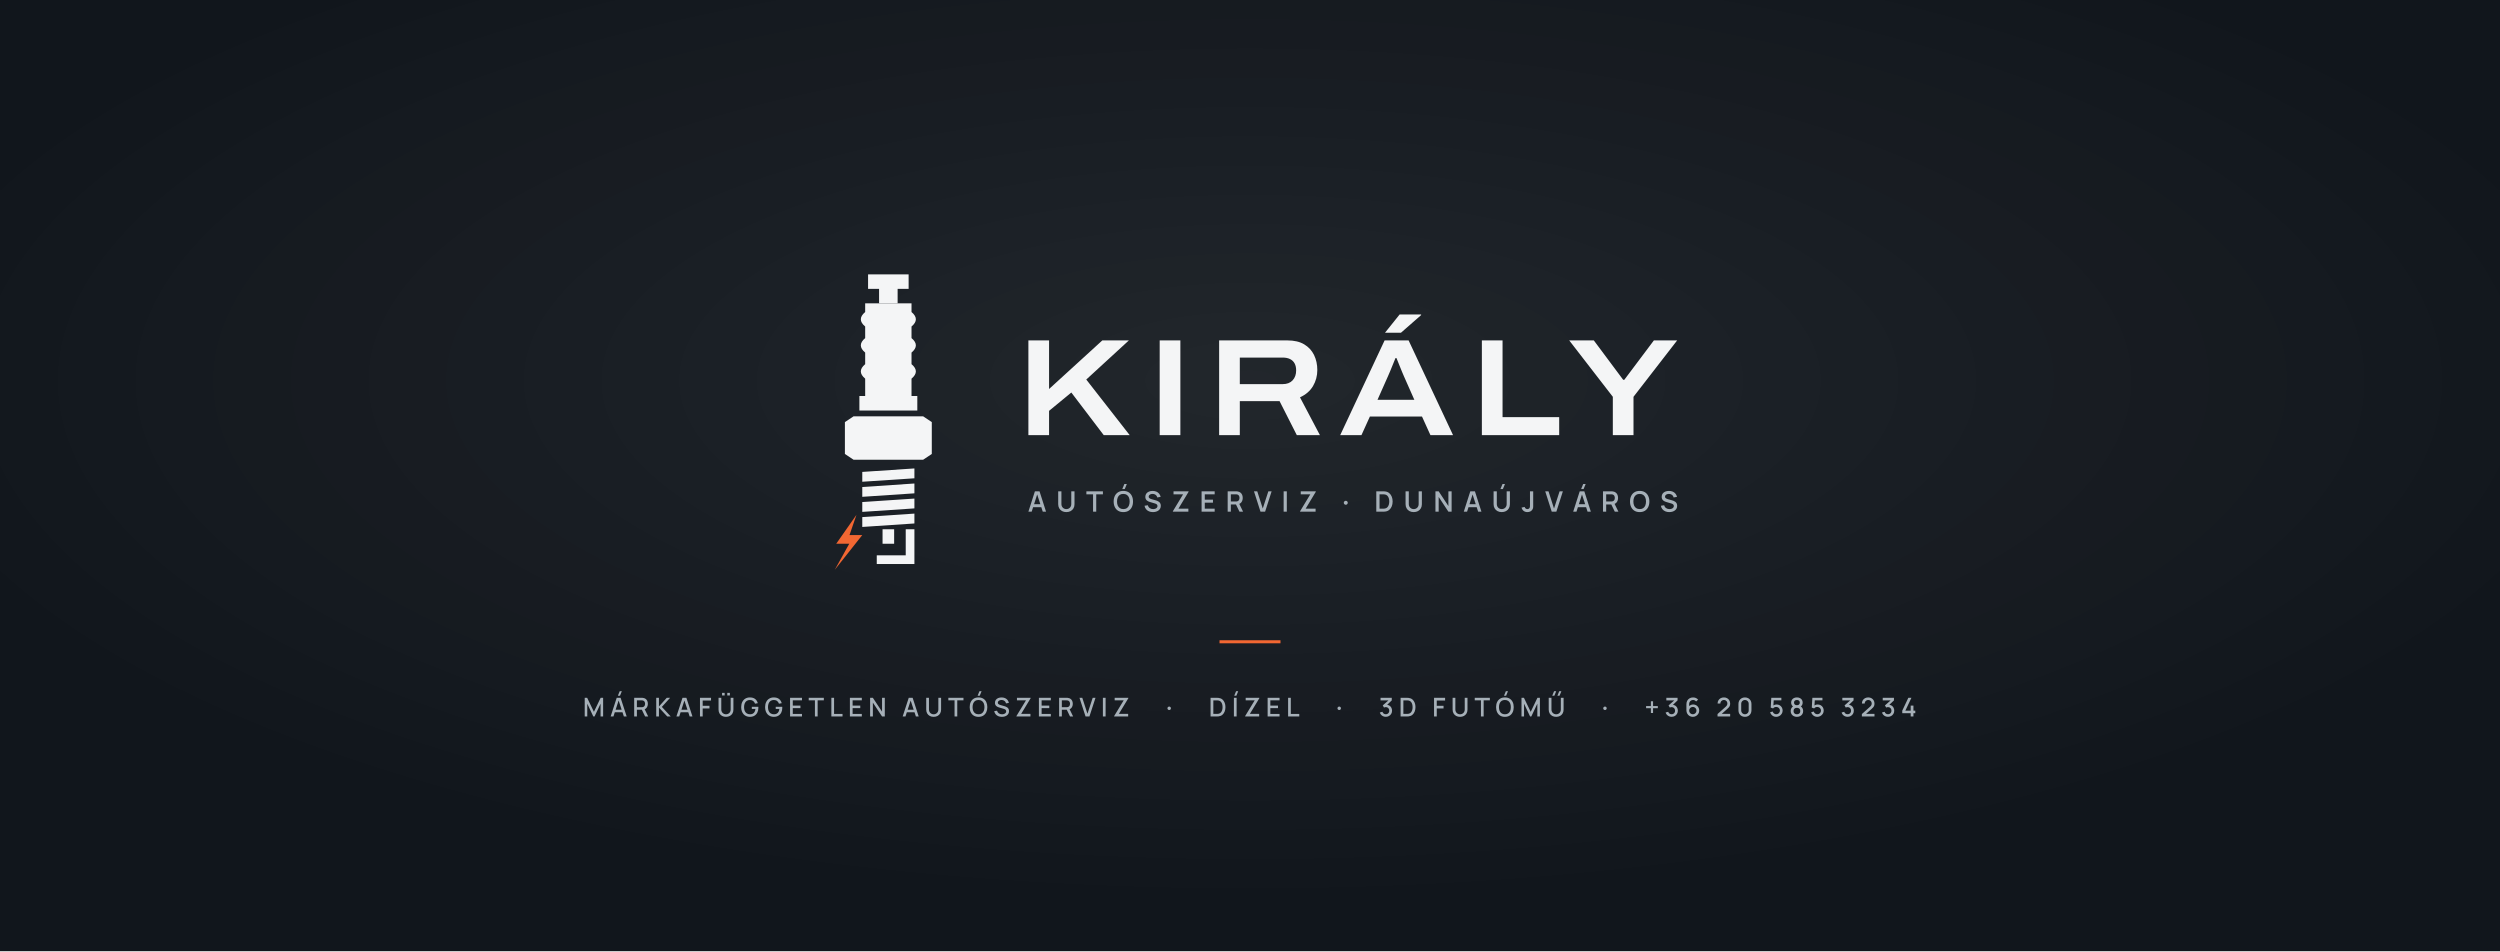
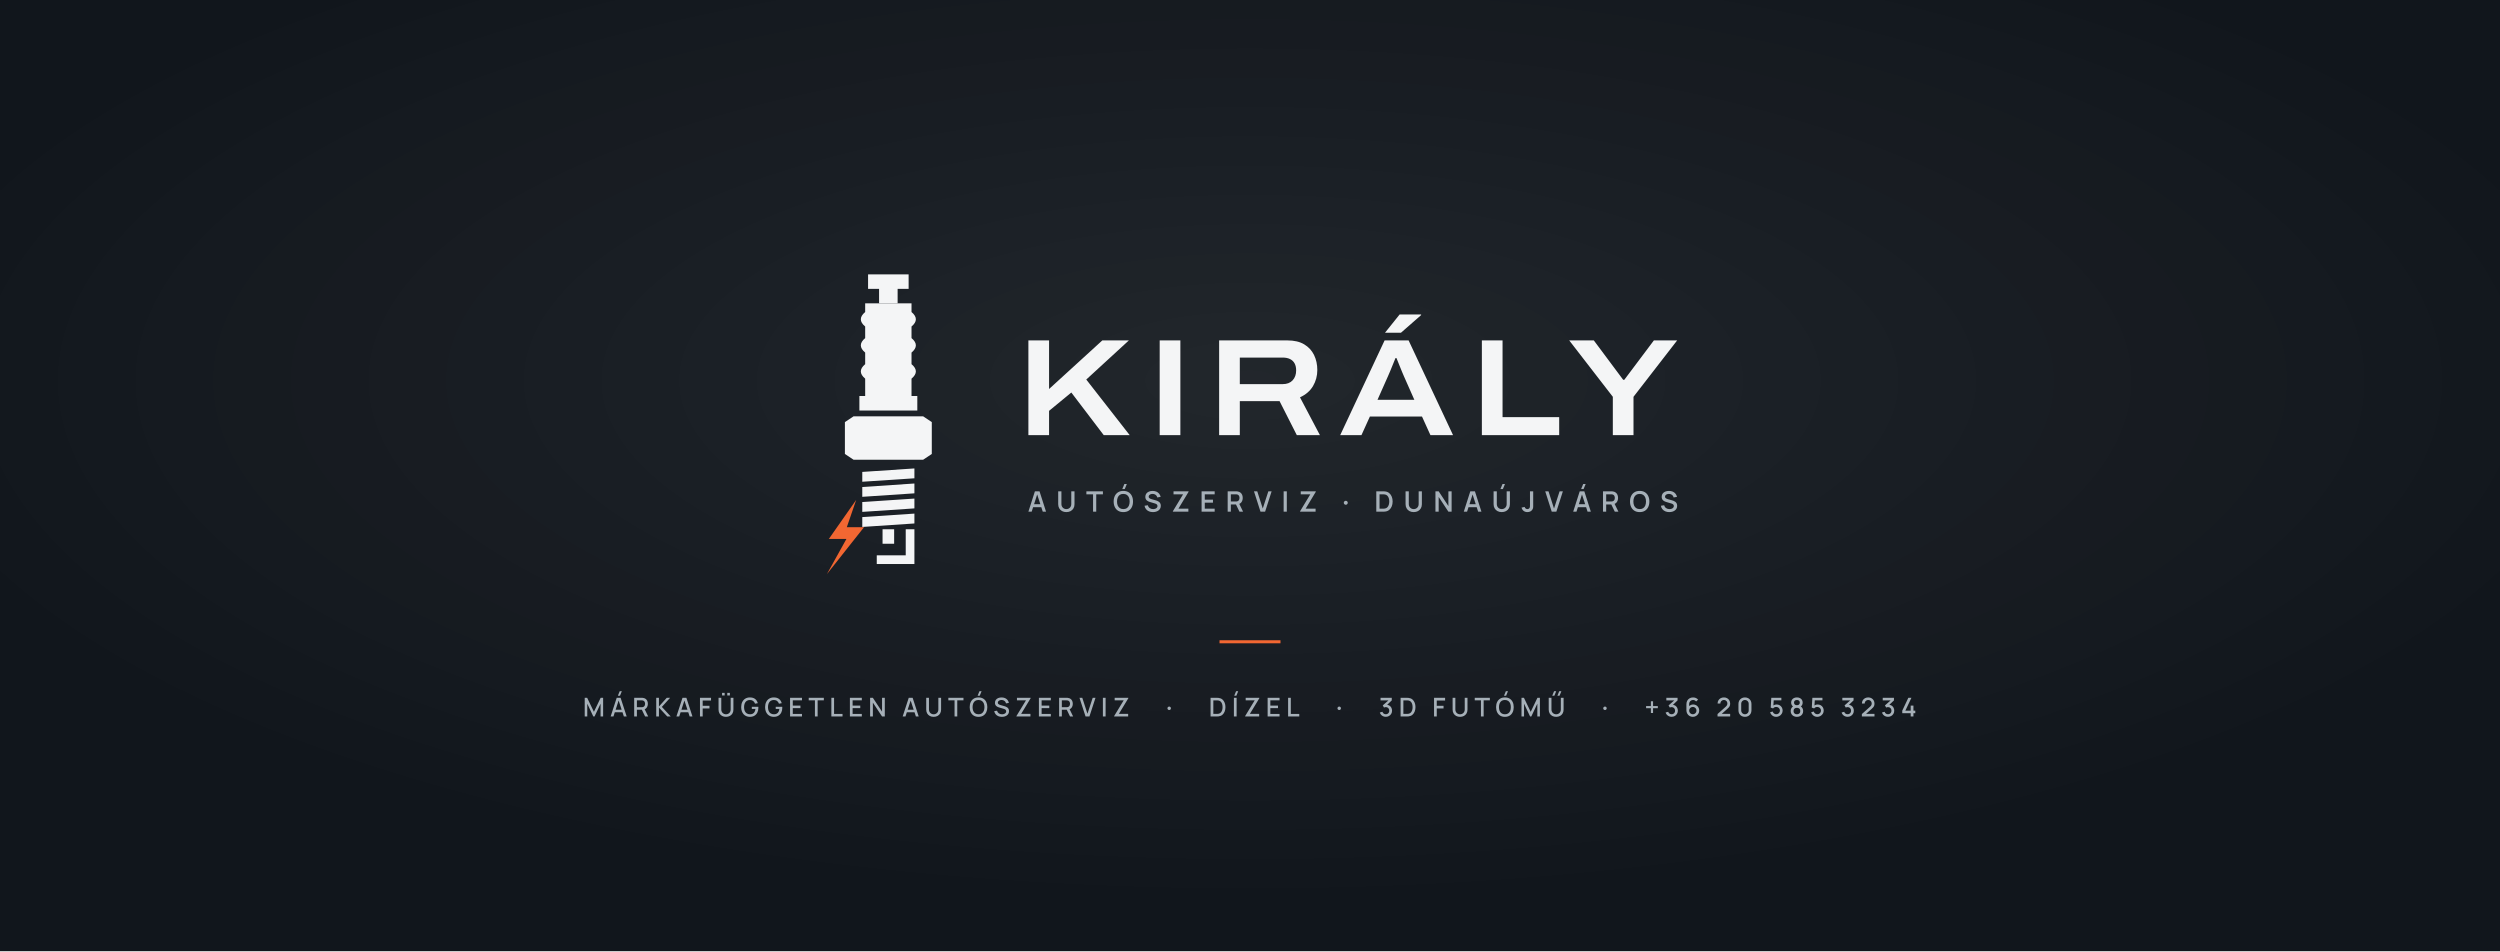
<svg xmlns="http://www.w3.org/2000/svg" viewBox="0 0 1640 624" width="1640" height="624">
  <defs>
    <radialGradient id="g" cx="50%" cy="40%" r="55%">
      <stop offset="0" stop-color="#fff" stop-opacity=".07" />
      <stop offset="1" stop-color="#fff" stop-opacity="0" />
    </radialGradient>
  </defs>
  <rect width="1640" height="624" fill="#11161C" />
  <rect width="1640" height="624" fill="url(#g)" />
  <rect x="800.0" y="420" width="40" height="2" fill="#F26732" />
  <g transform="translate(492.28 161.9) scale(2.2619)">
    <path d="M34.12 8H45.88V12.2H42.69V16.4H37.31V12.2H34.12Z" fill="#F4F5F6" />
    <path d="M33.28 16.4H46.72V18.92Q49.24 21.02 46.72 23.12V26.48Q49.24 28.58 46.72 30.68V34.04Q49.24 36.14 46.72 38.24V43.28H48.4V47.48H31.6V43.28H33.28V38.24Q30.76 36.14 33.28 34.04V30.68Q30.76 28.58 33.28 26.48V23.12Q30.76 21.02 33.28 18.92Z" fill="#F4F5F6" />
    <path d="M27.4 50.84L29.92 49.16H50.08L52.6 50.84V60.08L50.08 61.76H29.92L27.4 60.08Z" fill="#F4F5F6" />
    <path d="M32.44 65.29L47.56 64.28V67.14L32.44 68.14Z" fill="#F4F5F6" />
    <path d="M32.44 69.66L47.56 68.65V71.5L32.44 72.51Z" fill="#F4F5F6" />
    <path d="M32.44 74.02L47.56 73.02V75.87L32.44 76.88Z" fill="#F4F5F6" />
    <path d="M32.44 78.39L47.56 77.38V80.24L32.44 81.25Z" fill="#F4F5F6" />
    <rect x="38.32" y="81.92" width="3.36" height="4.2" fill="#F4F5F6" />
    <path d="M45.04 81.92H47.56V92H36.64V89.48H45.04Z" fill="#F4F5F6" />
-     <path d="M30.76 77.72L24.88 86.12H28.66L24.46 93.68L32.44 83.6H28.74Z" fill="#F26732" />
+     <path d="M30.68 73.39L22.74 84.73H27.84L22.17 94.94L32.94 81.33H27.95Z" fill="#F26732" />
    <path d="M80.615 54.62V27.149H86.612V41.245L102.057 27.149H109.759L97.401 38.496L109.991 54.62H102.465L93.069 42.262L86.612 47.578V54.62ZM118.695 54.62V27.149H124.692V54.62ZM135.935 54.62V27.149H155.744Q158.703 27.149 160.61 28.295Q162.516 29.442 163.462 31.381Q164.409 33.321 164.409 35.746Q164.409 38.263 163.167 40.381Q161.924 42.498 159.385 43.658L165.164 54.62H158.462L153.46 44.757H141.932V54.62ZM141.932 39.83H154.345Q156.223 39.83 157.247 38.73Q158.271 37.63 158.271 35.843Q158.271 34.654 157.825 33.823Q157.378 32.991 156.5 32.559Q155.623 32.127 154.345 32.127H141.932ZM171.05 54.62 183.926 27.149H190.886L203.773 54.62H197.216L194.771 49.231H179.656L177.212 54.62ZM181.864 44.375H192.552L189.533 37.555Q189.347 37.129 189.018 36.346Q188.688 35.562 188.352 34.714Q188.016 33.865 187.736 33.177Q187.456 32.488 187.367 32.276H187.08Q186.758 33.071 186.337 34.105Q185.916 35.138 185.529 36.084Q185.141 37.03 184.883 37.583ZM184.033 24.932 188.285 19.623H194.51L194.522 19.801L188.658 24.932ZM212.135 54.62V27.149H218.132V49.396H234.558V54.62ZM250.114 54.62V43.503L237.468 27.149H244.601L253.11 38.564H253.449L262.019 27.149H268.771L256.111 43.503V54.62Z" fill="#F4F5F6" />
    <path d="M80.615 76.82 82.505 70.917H83.845L85.735 76.82H84.782L83.054 71.479H83.275L81.568 76.82ZM81.632 75.514V74.652H84.722V75.514ZM91.625 76.943Q90.926 76.943 90.393 76.658Q89.86 76.372 89.56 75.854Q89.26 75.336 89.26 74.637V70.924L90.194 70.917V74.602Q90.194 74.957 90.314 75.231Q90.434 75.505 90.638 75.693Q90.841 75.881 91.098 75.978Q91.354 76.074 91.625 76.074Q91.902 76.074 92.158 75.976Q92.415 75.878 92.617 75.69Q92.819 75.502 92.937 75.228Q93.055 74.954 93.055 74.602V70.917H93.99V74.637Q93.99 75.335 93.69 75.853Q93.39 76.371 92.857 76.657Q92.324 76.943 91.625 76.943ZM99.37 76.82V71.784H97.433V70.917H102.229V71.784H100.292V76.82ZM108.555 70.272H107.844L108.452 68.796H109.164ZM108.152 76.943Q107.268 76.943 106.64 76.556Q106.011 76.168 105.678 75.476Q105.344 74.783 105.344 73.869Q105.344 72.955 105.678 72.262Q106.011 71.569 106.64 71.182Q107.268 70.794 108.152 70.794Q109.036 70.794 109.665 71.182Q110.293 71.569 110.626 72.262Q110.96 72.955 110.96 73.869Q110.96 74.783 110.626 75.476Q110.293 76.168 109.665 76.556Q109.036 76.943 108.152 76.943ZM108.152 76.07Q108.763 76.076 109.169 75.801Q109.575 75.526 109.779 75.028Q109.982 74.53 109.982 73.869Q109.982 73.208 109.779 72.715Q109.575 72.223 109.169 71.948Q108.763 71.674 108.152 71.668Q107.541 71.661 107.136 71.936Q106.731 72.211 106.527 72.709Q106.324 73.208 106.322 73.869Q106.32 74.53 106.523 75.022Q106.727 75.513 107.134 75.789Q107.541 76.064 108.152 76.07ZM116.729 76.943Q116.088 76.943 115.573 76.721Q115.059 76.498 114.727 76.085Q114.395 75.671 114.301 75.1L115.26 74.955Q115.392 75.488 115.811 75.782Q116.23 76.076 116.785 76.076Q117.12 76.076 117.41 75.97Q117.7 75.865 117.877 75.665Q118.055 75.464 118.055 75.18Q118.055 75.038 118.008 74.925Q117.96 74.811 117.871 74.725Q117.783 74.638 117.652 74.571Q117.521 74.503 117.356 74.453L115.838 74.004Q115.629 73.944 115.4 73.842Q115.172 73.741 114.975 73.572Q114.778 73.402 114.654 73.144Q114.53 72.885 114.53 72.51Q114.53 71.951 114.816 71.569Q115.101 71.186 115.585 70.992Q116.068 70.798 116.666 70.801Q117.268 70.807 117.743 71.011Q118.217 71.215 118.533 71.599Q118.849 71.983 118.976 72.528L117.986 72.698Q117.922 72.376 117.728 72.147Q117.535 71.918 117.254 71.796Q116.974 71.674 116.653 71.668Q116.341 71.661 116.08 71.761Q115.818 71.861 115.66 72.043Q115.502 72.224 115.502 72.465Q115.502 72.697 115.638 72.841Q115.775 72.984 115.979 73.069Q116.183 73.153 116.387 73.209L117.461 73.51Q117.672 73.567 117.937 73.665Q118.203 73.762 118.45 73.937Q118.697 74.112 118.858 74.397Q119.019 74.682 119.019 75.119Q119.019 75.571 118.834 75.914Q118.649 76.256 118.329 76.484Q118.009 76.712 117.597 76.828Q117.184 76.943 116.729 76.943ZM122.523 76.82V76.685L125.485 71.784H122.708V70.917H127.075V71.057L124.13 75.949H127.014V76.82ZM130.848 76.82V70.917H134.64V71.784H131.771V73.34H134.148V74.207H131.771V75.953H134.64V76.82ZM138.411 76.82V70.917H140.823Q140.909 70.917 141.041 70.924Q141.173 70.93 141.286 70.95Q141.79 71.028 142.122 71.289Q142.454 71.55 142.616 71.945Q142.778 72.341 142.778 72.823Q142.778 73.538 142.416 74.052Q142.053 74.566 141.315 74.691L140.93 74.73H139.333V76.82ZM141.832 76.82 140.667 74.418 141.602 74.197 142.881 76.82ZM139.333 73.863H140.786Q140.868 73.863 140.969 73.854Q141.07 73.846 141.159 73.824Q141.413 73.761 141.564 73.601Q141.714 73.44 141.779 73.233Q141.844 73.026 141.844 72.823Q141.844 72.621 141.779 72.414Q141.714 72.207 141.564 72.046Q141.413 71.886 141.159 71.823Q141.07 71.8 140.969 71.792Q140.868 71.784 140.786 71.784H139.333ZM147.929 76.82 146.039 70.917H146.992L148.589 75.908L150.206 70.917H151.159L149.269 76.82ZM154.643 76.82V70.917H155.565V76.82ZM159.418 76.82V76.685L162.38 71.784H159.603V70.917H163.97V71.057L161.025 75.949H163.909V76.82ZM172.676 74.811Q172.43 74.811 172.259 74.648Q172.088 74.485 172.088 74.238Q172.088 73.99 172.259 73.827Q172.43 73.664 172.676 73.664Q172.903 73.664 173.069 73.827Q173.236 73.99 173.236 74.238Q173.236 74.485 173.069 74.648Q172.903 74.811 172.676 74.811ZM181.516 76.82V70.917H183.381Q183.46 70.917 183.681 70.922Q183.903 70.926 184.107 70.952Q184.804 71.04 185.283 71.449Q185.763 71.858 186.008 72.488Q186.254 73.118 186.254 73.869Q186.254 74.621 186.008 75.251Q185.763 75.88 185.283 76.289Q184.804 76.697 184.107 76.785Q183.904 76.811 183.681 76.815Q183.458 76.82 183.381 76.82ZM182.457 75.947H183.381Q183.513 75.947 183.704 75.939Q183.895 75.932 184.043 75.904Q184.478 75.821 184.749 75.521Q185.021 75.221 185.149 74.787Q185.277 74.353 185.277 73.869Q185.277 73.369 185.146 72.935Q185.014 72.501 184.741 72.207Q184.468 71.913 184.043 71.834Q183.895 71.803 183.703 71.797Q183.51 71.791 183.381 71.791H182.457ZM192.37 76.943Q191.671 76.943 191.138 76.658Q190.606 76.372 190.305 75.854Q190.005 75.336 190.005 74.637V70.924L190.94 70.917V74.602Q190.94 74.957 191.059 75.231Q191.179 75.505 191.383 75.693Q191.586 75.881 191.843 75.978Q192.1 76.074 192.37 76.074Q192.647 76.074 192.904 75.976Q193.16 75.878 193.362 75.69Q193.564 75.502 193.682 75.228Q193.801 74.954 193.801 74.602V70.917H194.735V74.637Q194.735 75.335 194.435 75.853Q194.135 76.371 193.602 76.657Q193.069 76.943 192.37 76.943ZM198.67 76.82V70.917H199.605L202.427 75.191V70.917H203.362V76.82H202.427L199.605 72.545V76.82ZM206.889 76.82 208.778 70.917H210.119L212.008 76.82H211.055L209.328 71.479H209.549L207.842 76.82ZM207.905 75.514V74.652H210.996V75.514ZM218.225 70.272H217.513L218.122 68.796H218.833ZM217.899 76.943Q217.2 76.943 216.667 76.658Q216.134 76.372 215.834 75.854Q215.534 75.336 215.534 74.637V70.924L216.468 70.917V74.602Q216.468 74.957 216.588 75.231Q216.708 75.505 216.911 75.693Q217.115 75.881 217.371 75.978Q217.628 76.074 217.899 76.074Q218.175 76.074 218.432 75.976Q218.689 75.878 218.891 75.69Q219.093 75.502 219.211 75.228Q219.329 74.954 219.329 74.602V70.917H220.264V74.637Q220.264 75.335 219.964 75.853Q219.663 76.371 219.13 76.657Q218.598 76.943 217.899 76.943ZM225.351 76.941Q224.689 76.941 224.244 76.593Q223.8 76.244 223.625 75.654L224.537 75.437Q224.588 75.699 224.815 75.886Q225.041 76.074 225.318 76.074Q225.501 76.074 225.702 75.979Q225.902 75.883 226 75.67Q226.065 75.53 226.076 75.344Q226.086 75.159 226.086 74.91V70.917H227.021V74.91Q227.021 75.178 227.018 75.384Q227.016 75.589 226.977 75.771Q226.938 75.953 226.826 76.146Q226.59 76.558 226.204 76.749Q225.818 76.941 225.351 76.941ZM232.397 76.82 230.507 70.917H231.46L233.057 75.908L234.674 70.917H235.627L233.737 76.82ZM241.628 70.272H240.917L241.525 68.796H242.237ZM238.619 76.82 240.509 70.917H241.849L243.739 76.82H242.786L241.058 71.479H241.279L239.572 76.82ZM239.636 75.514V74.652H242.726V75.514ZM247.264 76.82V70.917H249.676Q249.762 70.917 249.894 70.924Q250.026 70.93 250.139 70.95Q250.643 71.028 250.975 71.289Q251.307 71.55 251.469 71.945Q251.631 72.341 251.631 72.823Q251.631 73.538 251.269 74.052Q250.906 74.566 250.168 74.691L249.783 74.73H248.186V76.82ZM250.685 76.82 249.52 74.418 250.455 74.197 251.734 76.82ZM248.186 73.863H249.639Q249.721 73.863 249.822 73.854Q249.923 73.846 250.012 73.824Q250.266 73.761 250.417 73.601Q250.567 73.44 250.632 73.233Q250.697 73.026 250.697 72.823Q250.697 72.621 250.632 72.414Q250.567 72.207 250.417 72.046Q250.266 71.886 250.012 71.823Q249.923 71.8 249.822 71.792Q249.721 71.784 249.639 71.784H248.186ZM257.905 76.943Q257.021 76.943 256.392 76.556Q255.764 76.168 255.431 75.476Q255.097 74.783 255.097 73.869Q255.097 72.955 255.431 72.262Q255.764 71.569 256.392 71.182Q257.021 70.794 257.905 70.794Q258.789 70.794 259.417 71.182Q260.046 71.569 260.379 72.262Q260.713 72.955 260.713 73.869Q260.713 74.783 260.379 75.476Q260.046 76.168 259.417 76.556Q258.789 76.943 257.905 76.943ZM257.905 76.07Q258.516 76.076 258.922 75.801Q259.328 75.526 259.532 75.028Q259.735 74.53 259.735 73.869Q259.735 73.208 259.532 72.715Q259.328 72.223 258.922 71.948Q258.516 71.674 257.905 71.668Q257.294 71.661 256.889 71.936Q256.484 72.211 256.28 72.709Q256.077 73.208 256.075 73.869Q256.073 74.53 256.276 75.022Q256.48 75.513 256.887 75.789Q257.294 76.064 257.905 76.07ZM266.482 76.943Q265.841 76.943 265.326 76.721Q264.812 76.498 264.48 76.085Q264.148 75.671 264.053 75.1L265.013 74.955Q265.145 75.488 265.564 75.782Q265.983 76.076 266.537 76.076Q266.873 76.076 267.163 75.97Q267.453 75.865 267.63 75.665Q267.808 75.464 267.808 75.18Q267.808 75.038 267.76 74.925Q267.713 74.811 267.624 74.725Q267.536 74.638 267.405 74.571Q267.274 74.503 267.109 74.453L265.591 74.004Q265.382 73.944 265.153 73.842Q264.924 73.741 264.728 73.572Q264.531 73.402 264.407 73.144Q264.283 72.885 264.283 72.51Q264.283 71.951 264.568 71.569Q264.854 71.186 265.337 70.992Q265.821 70.798 266.419 70.801Q267.021 70.807 267.496 71.011Q267.97 71.215 268.286 71.599Q268.602 71.983 268.728 72.528L267.738 72.698Q267.675 72.376 267.481 72.147Q267.288 71.918 267.007 71.796Q266.727 71.674 266.406 71.668Q266.094 71.661 265.832 71.761Q265.571 71.861 265.413 72.043Q265.254 72.224 265.254 72.465Q265.254 72.697 265.391 72.841Q265.528 72.984 265.732 73.069Q265.936 73.153 266.14 73.209L267.214 73.51Q267.425 73.567 267.69 73.665Q267.956 73.762 268.203 73.937Q268.45 74.112 268.611 74.397Q268.771 74.682 268.771 75.119Q268.771 75.571 268.586 75.914Q268.401 76.256 268.082 76.484Q267.762 76.712 267.35 76.828Q266.937 76.943 266.482 76.943Z" fill="#A6B0B8" />
  </g>
  <path d="M383.573 470.0V457.76H385.183L389.614 466.968L394.028 457.76H395.649V469.994H393.971V461.619L390.016 470.0H389.206L385.251 461.619V470.0ZM406.713 456.4H405.319L406.532 453.425H407.926ZM400.582 470.0 404.56 457.76H407.115L411.093 470.0H409.252L405.585 458.831H406.05L402.423 470.0ZM402.644 467.24V465.574H409.036V467.24ZM416.026 470.0V457.76H420.973Q421.152 457.76 421.415 457.773Q421.679 457.786 421.914 457.828Q422.94 457.987 423.624 458.524Q424.308 459.061 424.647 459.875Q424.985 460.69 424.985 461.681Q424.985 463.143 424.237 464.2Q423.489 465.257 421.993 465.518L421.268 465.603H417.806V470.0ZM423.183 470.0 420.769 465.019 422.56 464.56 425.212 470.0ZM417.806 463.925H420.905Q421.072 463.925 421.281 463.908Q421.489 463.891 421.676 463.846Q422.223 463.716 422.553 463.373Q422.883 463.03 423.03 462.581Q423.177 462.132 423.177 461.681Q423.177 461.231 423.03 460.782Q422.883 460.333 422.553 459.99Q422.223 459.647 421.676 459.517Q421.489 459.469 421.281 459.453Q421.072 459.437 420.905 459.437H417.806ZM430.485 470.0V457.76H432.264V463.472L437.387 457.76H439.597L434.185 463.733L439.993 470.0H437.715L432.264 464.152V470.0ZM443.736 470.0 447.714 457.76H450.27L454.248 470.0H452.406L448.74 458.831H449.205L445.578 470.0ZM445.799 467.24V465.574H452.191V467.24ZM459.181 470.0V457.76H466.434V459.539H460.96V462.99H465.414V464.77H460.96V470.0ZM477.101 456.219V454.519H478.802V456.219ZM473.679 456.219V454.519H475.379V456.219ZM476.24 470.255Q474.801 470.255 473.701 469.666Q472.602 469.076 471.982 468.007Q471.361 466.937 471.361 465.495V457.771L473.163 457.76V465.404Q473.163 466.183 473.427 466.777Q473.69 467.371 474.132 467.772Q474.574 468.172 475.124 468.375Q475.674 468.578 476.24 468.578Q476.818 468.578 477.368 468.372Q477.917 468.167 478.357 467.766Q478.796 467.365 479.056 466.771Q479.317 466.178 479.317 465.404V457.76H481.119V465.495Q481.119 466.934 480.499 468.004Q479.878 469.073 478.779 469.664Q477.68 470.255 476.24 470.255ZM491.903 470.255Q490.676 470.255 489.636 469.824Q488.596 469.394 487.831 468.572Q487.066 467.75 486.643 466.567Q486.219 465.385 486.219 463.88Q486.219 461.902 486.942 460.476Q487.664 459.049 488.946 458.28Q490.228 457.511 491.903 457.511Q494.062 457.511 495.351 458.515Q496.64 459.52 497.111 461.29L495.303 461.613Q494.934 460.517 494.101 459.861Q493.268 459.205 492.005 459.199Q490.704 459.188 489.842 459.773Q488.979 460.358 488.545 461.418Q488.112 462.478 488.106 463.88Q488.101 465.282 488.534 466.331Q488.968 467.379 489.836 467.967Q490.704 468.555 492.005 468.566Q493.056 468.578 493.807 468.177Q494.558 467.776 495.001 466.991Q495.444 466.206 495.569 465.07H493.189V463.642H497.456Q497.476 463.795 497.483 464.044Q497.49 464.294 497.49 464.362Q497.49 466.067 496.836 467.4Q496.181 468.733 494.933 469.494Q493.685 470.255 491.903 470.255ZM507.594 470.255Q506.367 470.255 505.327 469.824Q504.287 469.394 503.522 468.572Q502.757 467.75 502.334 466.567Q501.91 465.385 501.91 463.88Q501.91 461.902 502.633 460.476Q503.355 459.049 504.637 458.28Q505.919 457.511 507.594 457.511Q509.753 457.511 511.042 458.515Q512.331 459.52 512.802 461.29L510.994 461.613Q510.625 460.517 509.792 459.861Q508.959 459.205 507.696 459.199Q506.395 459.188 505.533 459.773Q504.67 460.358 504.236 461.418Q503.803 462.478 503.797 463.88Q503.792 465.282 504.225 466.331Q504.659 467.379 505.527 467.967Q506.395 468.555 507.696 468.566Q508.747 468.578 509.498 468.177Q510.249 467.776 510.692 466.991Q511.135 466.206 511.26 465.07H508.88V463.642H513.147Q513.167 463.795 513.174 464.044Q513.181 464.294 513.181 464.362Q513.181 466.067 512.527 467.4Q511.872 468.733 510.624 469.494Q509.376 470.255 507.594 470.255ZM518.281 470.0V457.76H526.101V459.437H520.061V462.866H525.081V464.543H520.061V468.323H526.101V470.0ZM534.59 470.0V459.437H530.521V457.76H540.438V459.437H536.369V470.0ZM545.371 470.0V457.76H547.15V468.323H552.692V470.0ZM557.534 470.0V457.76H565.354V459.437H559.314V462.866H564.334V464.543H559.314V468.323H565.354V470.0ZM570.794 470.0V457.76H572.596L578.625 466.855V457.76H580.428V470.0H578.625L572.596 460.899V470.0ZM592.155 470.0 596.133 457.76H598.688L602.666 470.0H600.825L597.158 458.831H597.623L593.996 470.0ZM594.217 467.24V465.574H600.609V467.24ZM612.478 470.255Q611.039 470.255 609.939 469.666Q608.84 469.076 608.22 468.007Q607.599 466.937 607.599 465.495V457.771L609.401 457.76V465.404Q609.401 466.183 609.665 466.777Q609.928 467.371 610.37 467.772Q610.812 468.172 611.362 468.375Q611.912 468.578 612.478 468.578Q613.056 468.578 613.606 468.372Q614.155 468.167 614.595 467.766Q615.034 467.365 615.294 466.771Q615.555 466.178 615.555 465.404V457.76H617.357V465.495Q617.357 466.934 616.737 468.004Q616.116 469.073 615.017 469.664Q613.918 470.255 612.478 470.255ZM626.186 470.0V459.437H622.117V457.76H632.034V459.437H627.965V470.0ZM642.707 456.4H641.313L642.526 453.425H643.92ZM641.902 470.255Q640.069 470.255 638.776 469.45Q637.482 468.646 636.799 467.209Q636.117 465.773 636.117 463.88Q636.117 461.987 636.799 460.551Q637.482 459.114 638.776 458.31Q640.069 457.505 641.902 457.505Q643.736 457.505 645.029 458.31Q646.322 459.114 647.005 460.551Q647.688 461.987 647.688 463.88Q647.688 465.773 647.005 467.209Q646.322 468.646 645.029 469.45Q643.736 470.255 641.902 470.255ZM641.902 468.566Q643.203 468.578 644.068 467.99Q644.934 467.402 645.367 466.342Q645.801 465.282 645.801 463.88Q645.801 462.478 645.367 461.428Q644.934 460.378 644.068 459.792Q643.203 459.205 641.902 459.194Q640.602 459.182 639.739 459.769Q638.876 460.355 638.443 461.416Q638.009 462.478 638.004 463.88Q637.998 465.282 638.432 466.331Q638.865 467.379 639.733 467.967Q640.602 468.555 641.902 468.566ZM657.222 470.255Q655.902 470.255 654.844 469.8Q653.785 469.345 653.101 468.501Q652.417 467.657 652.218 466.492L654.066 466.209Q654.346 467.331 655.239 467.954Q656.131 468.578 657.324 468.578Q658.061 468.578 658.684 468.345Q659.307 468.113 659.684 467.675Q660.061 467.237 660.061 466.623Q660.061 466.291 659.948 466.036Q659.834 465.781 659.632 465.593Q659.429 465.404 659.146 465.263Q658.863 465.121 658.526 465.019L655.386 464.09Q654.927 463.957 654.453 463.738Q653.978 463.52 653.581 463.169Q653.185 462.818 652.94 462.293Q652.694 461.769 652.694 461.024Q652.694 459.891 653.277 459.104Q653.859 458.318 654.851 457.914Q655.842 457.511 657.075 457.516Q658.319 457.528 659.299 457.953Q660.279 458.378 660.93 459.175Q661.58 459.973 661.829 461.098L659.925 461.426Q659.795 460.732 659.381 460.235Q658.967 459.738 658.361 459.471Q657.755 459.205 657.052 459.194Q656.369 459.182 655.807 459.403Q655.245 459.624 654.907 460.021Q654.57 460.418 654.57 460.939Q654.57 461.449 654.866 461.762Q655.162 462.075 655.602 462.258Q656.041 462.441 656.474 462.56L658.735 463.2Q659.16 463.316 659.701 463.516Q660.243 463.716 660.748 464.075Q661.254 464.435 661.584 465.023Q661.914 465.611 661.914 466.509Q661.914 467.43 661.54 468.133Q661.166 468.835 660.515 469.306Q659.863 469.776 659.016 470.016Q658.169 470.255 657.222 470.255ZM666.785 470.0V469.722L673.035 459.437H667.125V457.76H676.084V458.049L669.867 468.317H675.97V470.0ZM681.524 470.0V457.76H689.344V459.437H683.303V462.866H688.324V464.543H683.303V468.323H689.344V470.0ZM694.784 470.0V457.76H699.731Q699.909 457.76 700.173 457.773Q700.436 457.786 700.671 457.828Q701.697 457.987 702.381 458.524Q703.066 459.061 703.404 459.875Q703.743 460.69 703.743 461.681Q703.743 463.143 702.995 464.2Q702.247 465.257 700.751 465.518L700.025 465.603H696.563V470.0ZM701.941 470.0 699.527 465.019 701.317 464.56 703.969 470.0ZM696.563 463.925H699.663Q699.83 463.925 700.038 463.908Q700.246 463.891 700.433 463.846Q700.98 463.716 701.31 463.373Q701.64 463.03 701.788 462.581Q701.935 462.132 701.935 461.681Q701.935 461.231 701.788 460.782Q701.64 460.333 701.31 459.99Q700.98 459.647 700.433 459.517Q700.246 459.469 700.038 459.453Q699.83 459.437 699.663 459.437H696.563ZM712.115 470.0 708.137 457.76H709.979L713.373 468.204L716.807 457.76H718.649L714.671 470.0ZM723.497 470.0V457.76H725.276V470.0ZM730.883 470.0V469.722L737.133 459.437H731.223V457.76H740.182V458.049L733.966 468.317H740.069V470.0ZM767.014 465.778Q766.527 465.778 766.189 465.455Q765.852 465.132 765.852 464.645Q765.852 464.155 766.189 463.833Q766.527 463.512 767.014 463.512Q767.462 463.512 767.79 463.833Q768.119 464.155 768.119 464.645Q768.119 465.132 767.79 465.455Q767.462 465.778 767.014 465.778ZM794.132 470.0V457.76H797.968Q798.138 457.76 798.6 457.769Q799.062 457.777 799.487 457.834Q800.923 458.018 801.905 458.865Q802.887 459.712 803.388 461.017Q803.89 462.322 803.89 463.88Q803.89 465.441 803.388 466.746Q802.887 468.051 801.905 468.896Q800.923 469.742 799.487 469.926Q799.064 469.98 798.598 469.99Q798.132 470.0 797.968 470.0ZM795.951 468.311H797.968Q798.257 468.311 798.655 468.294Q799.053 468.277 799.356 468.221Q800.291 468.045 800.874 467.412Q801.456 466.778 801.729 465.853Q802.003 464.928 802.003 463.88Q802.003 462.803 801.724 461.878Q801.444 460.953 800.859 460.331Q800.274 459.709 799.356 459.539Q799.053 459.477 798.651 459.463Q798.248 459.449 797.968 459.449H795.951ZM811.055 456.4H809.661L810.874 453.425H812.268ZM809.44 470.0V457.76H811.22V470.0ZM816.827 470.0V469.722L823.077 459.437H817.167V457.76H826.126V458.049L819.909 468.317H826.012V470.0ZM831.566 470.0V457.76H839.386V459.437H833.345V462.866H838.366V464.543H833.345V468.323H839.386V470.0ZM844.996 470.0V457.76H846.775V468.323H852.317V470.0ZM878.551 465.778Q878.064 465.778 877.726 465.455Q877.389 465.132 877.389 464.645Q877.389 464.155 877.726 463.833Q878.064 463.512 878.551 463.512Q878.999 463.512 879.327 463.833Q879.656 464.155 879.656 464.645Q879.656 465.132 879.327 465.455Q878.999 465.778 878.551 465.778ZM909.097 470.232Q908.185 470.232 907.386 469.887Q906.587 469.541 906.003 468.905Q905.419 468.269 905.159 467.399L906.876 466.923Q907.119 467.713 907.731 468.133Q908.343 468.552 909.091 468.544Q909.763 468.535 910.276 468.232Q910.788 467.929 911.076 467.403Q911.364 466.878 911.364 466.203Q911.364 465.183 910.73 464.52Q910.097 463.857 909.08 463.857Q908.788 463.857 908.486 463.94Q908.185 464.022 907.918 464.163L907.085 462.758L911.409 458.944L911.596 459.449H905.64V457.76H913.001V459.454L909.414 462.9L909.397 462.327Q910.559 462.327 911.408 462.84Q912.256 463.353 912.719 464.233Q913.183 465.113 913.183 466.203Q913.183 467.371 912.636 468.28Q912.089 469.19 911.164 469.711Q910.239 470.232 909.097 470.232ZM918.793 470.0V457.76H922.629Q922.799 457.76 923.261 457.769Q923.723 457.777 924.148 457.834Q925.584 458.018 926.566 458.865Q927.548 459.712 928.049 461.017Q928.551 462.322 928.551 463.88Q928.551 465.441 928.049 466.746Q927.548 468.051 926.566 468.896Q925.584 469.742 924.148 469.926Q923.725 469.98 923.259 469.99Q922.793 470.0 922.629 470.0ZM920.612 468.311H922.629Q922.918 468.311 923.316 468.294Q923.714 468.277 924.017 468.221Q924.952 468.045 925.535 467.412Q926.117 466.778 926.39 465.853Q926.664 464.928 926.664 463.88Q926.664 462.803 926.385 461.878Q926.105 460.953 925.52 460.331Q924.935 459.709 924.017 459.539Q923.714 459.477 923.312 459.463Q922.909 459.449 922.629 459.449H920.612ZM940.731 470.0V457.76H947.985V459.539H942.511V462.99H946.965V464.77H942.511V470.0ZM957.791 470.255Q956.351 470.255 955.252 469.666Q954.153 469.076 953.532 468.007Q952.912 466.937 952.912 465.495V457.771L954.714 457.76V465.404Q954.714 466.183 954.977 466.777Q955.241 467.371 955.683 467.772Q956.125 468.172 956.674 468.375Q957.224 468.578 957.791 468.578Q958.369 468.578 958.918 468.372Q959.468 468.167 959.907 467.766Q960.346 467.365 960.607 466.771Q960.868 466.178 960.868 465.404V457.76H962.67V465.495Q962.67 466.934 962.049 468.004Q961.429 469.073 960.329 469.664Q959.23 470.255 957.791 470.255ZM971.498 470.0V459.437H967.43V457.76H977.346V459.437H973.278V470.0ZM988.02 456.4H986.625L987.838 453.425H989.232ZM987.215 470.255Q985.382 470.255 984.088 469.45Q982.795 468.646 982.112 467.209Q981.429 465.773 981.429 463.88Q981.429 461.987 982.112 460.551Q982.795 459.114 984.088 458.31Q985.382 457.505 987.215 457.505Q989.048 457.505 990.341 458.31Q991.635 459.114 992.318 460.551Q993.001 461.987 993.001 463.88Q993.001 465.773 992.318 467.209Q991.635 468.646 990.341 469.45Q989.048 470.255 987.215 470.255ZM987.215 468.566Q988.515 468.578 989.381 467.99Q990.246 467.402 990.68 466.342Q991.113 465.282 991.113 463.88Q991.113 462.478 990.68 461.428Q990.246 460.378 989.381 459.792Q988.515 459.205 987.215 459.194Q985.914 459.182 985.052 459.769Q984.189 460.355 983.755 461.416Q983.322 462.478 983.316 463.88Q983.311 465.282 983.744 466.331Q984.178 467.379 985.046 467.967Q985.914 468.555 987.215 468.566ZM998.098 470.0V457.76H999.707L1004.138 466.968L1008.553 457.76H1010.173V469.994H1008.496V461.619L1004.541 470.0H1003.73L999.775 461.619V470.0ZM1020.835 470.255Q1019.396 470.255 1018.296 469.666Q1017.197 469.076 1016.577 468.007Q1015.956 466.937 1015.956 465.495V457.771L1017.758 457.76V465.404Q1017.758 466.183 1018.022 466.777Q1018.285 467.371 1018.727 467.772Q1019.169 468.172 1019.719 468.375Q1020.269 468.578 1020.835 468.578Q1021.413 468.578 1021.963 468.372Q1022.512 468.167 1022.952 467.766Q1023.391 467.365 1023.651 466.771Q1023.912 466.178 1023.912 465.404V457.76H1025.714V465.495Q1025.714 466.934 1025.094 468.004Q1024.473 469.073 1023.374 469.664Q1022.275 470.255 1020.835 470.255ZM1023.057 456.4H1021.662L1022.875 453.425H1024.269ZM1019.662 456.4H1018.268L1019.481 453.425H1020.875ZM1052.886 465.778Q1052.399 465.778 1052.061 465.455Q1051.724 465.132 1051.724 464.645Q1051.724 464.155 1052.061 463.833Q1052.399 463.512 1052.886 463.512Q1053.334 463.512 1053.662 463.833Q1053.991 464.155 1053.991 464.645Q1053.991 465.132 1053.662 465.455Q1053.334 465.778 1052.886 465.778ZM1082.979 467.733V464.588H1079.834V463.16H1082.979V460.027H1084.407V463.16H1087.54V464.588H1084.407V467.733ZM1096.582 470.232Q1095.669 470.232 1094.87 469.887Q1094.071 469.541 1093.487 468.905Q1092.904 468.269 1092.643 467.399L1094.36 466.923Q1094.604 467.713 1095.216 468.133Q1095.828 468.552 1096.576 468.544Q1097.247 468.535 1097.76 468.232Q1098.273 467.929 1098.561 467.403Q1098.848 466.878 1098.848 466.203Q1098.848 465.183 1098.215 464.52Q1097.582 463.857 1096.565 463.857Q1096.273 463.857 1095.971 463.94Q1095.669 464.022 1095.403 464.163L1094.57 462.758L1098.893 458.944L1099.08 459.449H1093.125V457.76H1100.486V459.454L1096.899 462.9L1096.882 462.327Q1098.044 462.327 1098.892 462.84Q1099.741 463.353 1100.204 464.233Q1100.667 465.113 1100.667 466.203Q1100.667 467.371 1100.12 468.28Q1099.574 469.19 1098.648 469.711Q1097.723 470.232 1096.582 470.232ZM1110.482 470.255Q1109.297 470.255 1108.345 469.691Q1107.393 469.127 1106.835 468.141Q1106.277 467.155 1106.277 465.892V461.993Q1106.277 460.656 1106.834 459.647Q1107.391 458.638 1108.379 458.077Q1109.368 457.516 1110.663 457.516Q1111.632 457.516 1112.484 457.879Q1113.335 458.242 1113.955 458.967L1112.652 460.185Q1112.304 459.729 1111.781 459.461Q1111.258 459.194 1110.663 459.194Q1109.901 459.194 1109.322 459.556Q1108.742 459.919 1108.416 460.506Q1108.091 461.092 1108.091 461.766V464.01L1107.739 463.619Q1108.269 462.931 1109.051 462.53Q1109.833 462.129 1110.72 462.129Q1111.865 462.129 1112.76 462.659Q1113.655 463.189 1114.171 464.098Q1114.687 465.008 1114.687 466.152Q1114.687 467.297 1114.111 468.226Q1113.536 469.156 1112.581 469.705Q1111.626 470.255 1110.482 470.255ZM1110.482 468.544Q1111.145 468.544 1111.692 468.223Q1112.238 467.903 1112.561 467.359Q1112.884 466.815 1112.884 466.152Q1112.884 465.489 1112.564 464.943Q1112.244 464.396 1111.7 464.073Q1111.156 463.75 1110.493 463.75Q1109.83 463.75 1109.283 464.073Q1108.737 464.396 1108.414 464.943Q1108.091 465.489 1108.091 466.152Q1108.091 466.804 1108.411 467.348Q1108.731 467.892 1109.275 468.218Q1109.819 468.544 1110.482 468.544ZM1126.703 469.989 1126.708 468.413 1132.041 463.636Q1132.687 463.061 1132.922 462.544Q1133.157 462.027 1133.157 461.511Q1133.157 460.854 1132.865 460.33Q1132.573 459.806 1132.063 459.5Q1131.553 459.194 1130.896 459.194Q1130.213 459.194 1129.683 459.514Q1129.154 459.834 1128.855 460.36Q1128.556 460.885 1128.567 461.5H1126.742Q1126.742 460.313 1127.282 459.413Q1127.822 458.514 1128.765 458.009Q1129.709 457.505 1130.93 457.505Q1132.086 457.505 1133.004 458.028Q1133.922 458.55 1134.452 459.461Q1134.982 460.372 1134.982 461.534Q1134.982 462.373 1134.762 462.962Q1134.543 463.551 1134.099 464.053Q1133.656 464.554 1132.993 465.138L1128.879 468.81L1128.686 468.3H1134.982V469.989ZM1144.689 470.255Q1143.442 470.255 1142.48 469.707Q1141.518 469.158 1140.97 468.197Q1140.422 467.235 1140.422 465.988V461.772Q1140.422 460.525 1140.97 459.563Q1141.518 458.602 1142.48 458.053Q1143.442 457.505 1144.689 457.505Q1145.935 457.505 1146.897 458.053Q1147.859 458.602 1148.407 459.563Q1148.956 460.525 1148.956 461.772V465.988Q1148.956 467.235 1148.407 468.197Q1147.859 469.158 1146.897 469.707Q1145.935 470.255 1144.689 470.255ZM1144.689 468.555Q1145.372 468.555 1145.928 468.226Q1146.485 467.898 1146.814 467.341Q1147.142 466.784 1147.142 466.101V461.647Q1147.142 460.965 1146.814 460.408Q1146.485 459.851 1145.928 459.522Q1145.372 459.194 1144.689 459.194Q1144.006 459.194 1143.449 459.522Q1142.892 459.851 1142.564 460.408Q1142.235 460.965 1142.235 461.647V466.101Q1142.235 466.784 1142.564 467.341Q1142.892 467.898 1143.449 468.226Q1144.006 468.555 1144.689 468.555ZM1165.162 470.255Q1164.222 470.255 1163.411 469.868Q1162.601 469.482 1162.023 468.797Q1161.445 468.113 1161.196 467.218L1162.907 466.759Q1163.046 467.305 1163.4 467.704Q1163.754 468.102 1164.23 468.32Q1164.706 468.538 1165.219 468.538Q1165.89 468.538 1166.436 468.214Q1166.981 467.889 1167.301 467.345Q1167.622 466.801 1167.622 466.147Q1167.622 465.478 1167.293 464.935Q1166.964 464.393 1166.417 464.074Q1165.871 463.755 1165.219 463.755Q1164.465 463.755 1163.947 464.053Q1163.428 464.35 1163.139 464.736L1161.592 464.197L1161.966 457.76H1168.574V459.437H1162.879L1163.598 458.763L1163.304 463.58L1162.952 463.132Q1163.443 462.645 1164.111 462.39Q1164.78 462.135 1165.446 462.135Q1166.588 462.135 1167.483 462.662Q1168.378 463.189 1168.895 464.095Q1169.412 465.002 1169.412 466.147Q1169.412 467.286 1168.826 468.216Q1168.239 469.147 1167.273 469.701Q1166.307 470.255 1165.162 470.255ZM1178.771 470.255Q1177.575 470.255 1176.653 469.773Q1175.731 469.292 1175.208 468.433Q1174.685 467.575 1174.685 466.447Q1174.685 465.393 1175.18 464.519Q1175.674 463.645 1176.651 463.143L1176.617 463.75Q1175.835 463.271 1175.413 462.541Q1174.991 461.812 1174.991 460.911Q1174.991 459.868 1175.477 459.104Q1175.963 458.341 1176.814 457.923Q1177.666 457.505 1178.771 457.505Q1179.876 457.505 1180.727 457.923Q1181.579 458.341 1182.065 459.104Q1182.551 459.868 1182.551 460.911Q1182.551 461.812 1182.15 462.536Q1181.749 463.259 1180.924 463.755L1180.902 463.155Q1181.871 463.633 1182.372 464.513Q1182.874 465.393 1182.874 466.447Q1182.874 467.575 1182.347 468.433Q1181.82 469.292 1180.893 469.773Q1179.967 470.255 1178.771 470.255ZM1178.771 468.566Q1179.757 468.566 1180.372 468.025Q1180.986 467.484 1180.986 466.447Q1180.986 465.407 1180.376 464.862Q1179.765 464.316 1178.771 464.316Q1177.776 464.316 1177.171 464.862Q1176.567 465.407 1176.567 466.447Q1176.567 467.484 1177.176 468.025Q1177.785 468.566 1178.771 468.566ZM1178.771 462.616Q1179.612 462.616 1180.138 462.193Q1180.663 461.769 1180.663 460.911Q1180.663 460.052 1180.138 459.626Q1179.612 459.199 1178.771 459.199Q1177.929 459.199 1177.404 459.626Q1176.878 460.052 1176.878 460.911Q1176.878 461.769 1177.404 462.193Q1177.929 462.616 1178.771 462.616ZM1192.107 470.255Q1191.167 470.255 1190.356 469.868Q1189.546 469.482 1188.968 468.797Q1188.39 468.113 1188.141 467.218L1189.852 466.759Q1189.991 467.305 1190.345 467.704Q1190.699 468.102 1191.175 468.32Q1191.651 468.538 1192.164 468.538Q1192.835 468.538 1193.381 468.214Q1193.926 467.889 1194.246 467.345Q1194.567 466.801 1194.567 466.147Q1194.567 465.478 1194.238 464.935Q1193.909 464.393 1193.362 464.074Q1192.816 463.755 1192.164 463.755Q1191.41 463.755 1190.892 464.053Q1190.373 464.35 1190.084 464.736L1188.537 464.197L1188.911 457.76H1195.519V459.437H1189.824L1190.543 458.763L1190.249 463.58L1189.897 463.132Q1190.388 462.645 1191.056 462.39Q1191.725 462.135 1192.391 462.135Q1193.533 462.135 1194.428 462.662Q1195.323 463.189 1195.84 464.095Q1196.357 465.002 1196.357 466.147Q1196.357 467.286 1195.771 468.216Q1195.184 469.147 1194.218 469.701Q1193.252 470.255 1192.107 470.255ZM1212.029 470.232Q1211.116 470.232 1210.317 469.887Q1209.518 469.541 1208.934 468.905Q1208.351 468.269 1208.09 467.399L1209.807 466.923Q1210.051 467.713 1210.663 468.133Q1211.275 468.552 1212.023 468.544Q1212.694 468.535 1213.207 468.232Q1213.72 467.929 1214.008 467.403Q1214.295 466.878 1214.295 466.203Q1214.295 465.183 1213.662 464.52Q1213.029 463.857 1212.012 463.857Q1211.72 463.857 1211.418 463.94Q1211.116 464.022 1210.85 464.163L1210.017 462.758L1214.34 458.944L1214.527 459.449H1208.572V457.76H1215.933V459.454L1212.346 462.9L1212.329 462.327Q1213.491 462.327 1214.339 462.84Q1215.188 463.353 1215.651 464.233Q1216.114 465.113 1216.114 466.203Q1216.114 467.371 1215.567 468.28Q1215.021 469.19 1214.095 469.711Q1213.17 470.232 1212.029 470.232ZM1221.384 469.989 1221.39 468.413 1226.722 463.636Q1227.368 463.061 1227.603 462.544Q1227.838 462.027 1227.838 461.511Q1227.838 460.854 1227.547 460.33Q1227.255 459.806 1226.745 459.5Q1226.235 459.194 1225.578 459.194Q1224.895 459.194 1224.365 459.514Q1223.835 459.834 1223.536 460.36Q1223.237 460.885 1223.249 461.5H1221.424Q1221.424 460.313 1221.964 459.413Q1222.503 458.514 1223.447 458.009Q1224.39 457.505 1225.612 457.505Q1226.768 457.505 1227.686 458.028Q1228.604 458.55 1229.133 459.461Q1229.663 460.372 1229.663 461.534Q1229.663 462.373 1229.444 462.962Q1229.224 463.551 1228.781 464.053Q1228.337 464.554 1227.674 465.138L1223.56 468.81L1223.368 468.3H1229.663V469.989ZM1238.532 470.232Q1237.619 470.232 1236.82 469.887Q1236.021 469.541 1235.437 468.905Q1234.854 468.269 1234.593 467.399L1236.31 466.923Q1236.554 467.713 1237.166 468.133Q1237.778 468.552 1238.526 468.544Q1239.197 468.535 1239.71 468.232Q1240.223 467.929 1240.511 467.403Q1240.798 466.878 1240.798 466.203Q1240.798 465.183 1240.165 464.52Q1239.532 463.857 1238.515 463.857Q1238.223 463.857 1237.921 463.94Q1237.619 464.022 1237.353 464.163L1236.52 462.758L1240.843 458.944L1241.03 459.449H1235.075V457.76H1242.436V459.454L1238.849 462.9L1238.832 462.327Q1239.994 462.327 1240.842 462.84Q1241.691 463.353 1242.154 464.233Q1242.617 465.113 1242.617 466.203Q1242.617 467.371 1242.07 468.28Q1241.524 469.19 1240.598 469.711Q1239.673 470.232 1238.532 470.232ZM1253.412 470.0V467.864H1247.887V466.186L1251.865 457.76H1253.894L1249.916 466.186H1253.412V462.871H1255.214V466.186H1256.427V467.864H1255.214V470.0Z" fill="#A6B0B8" />
</svg>
